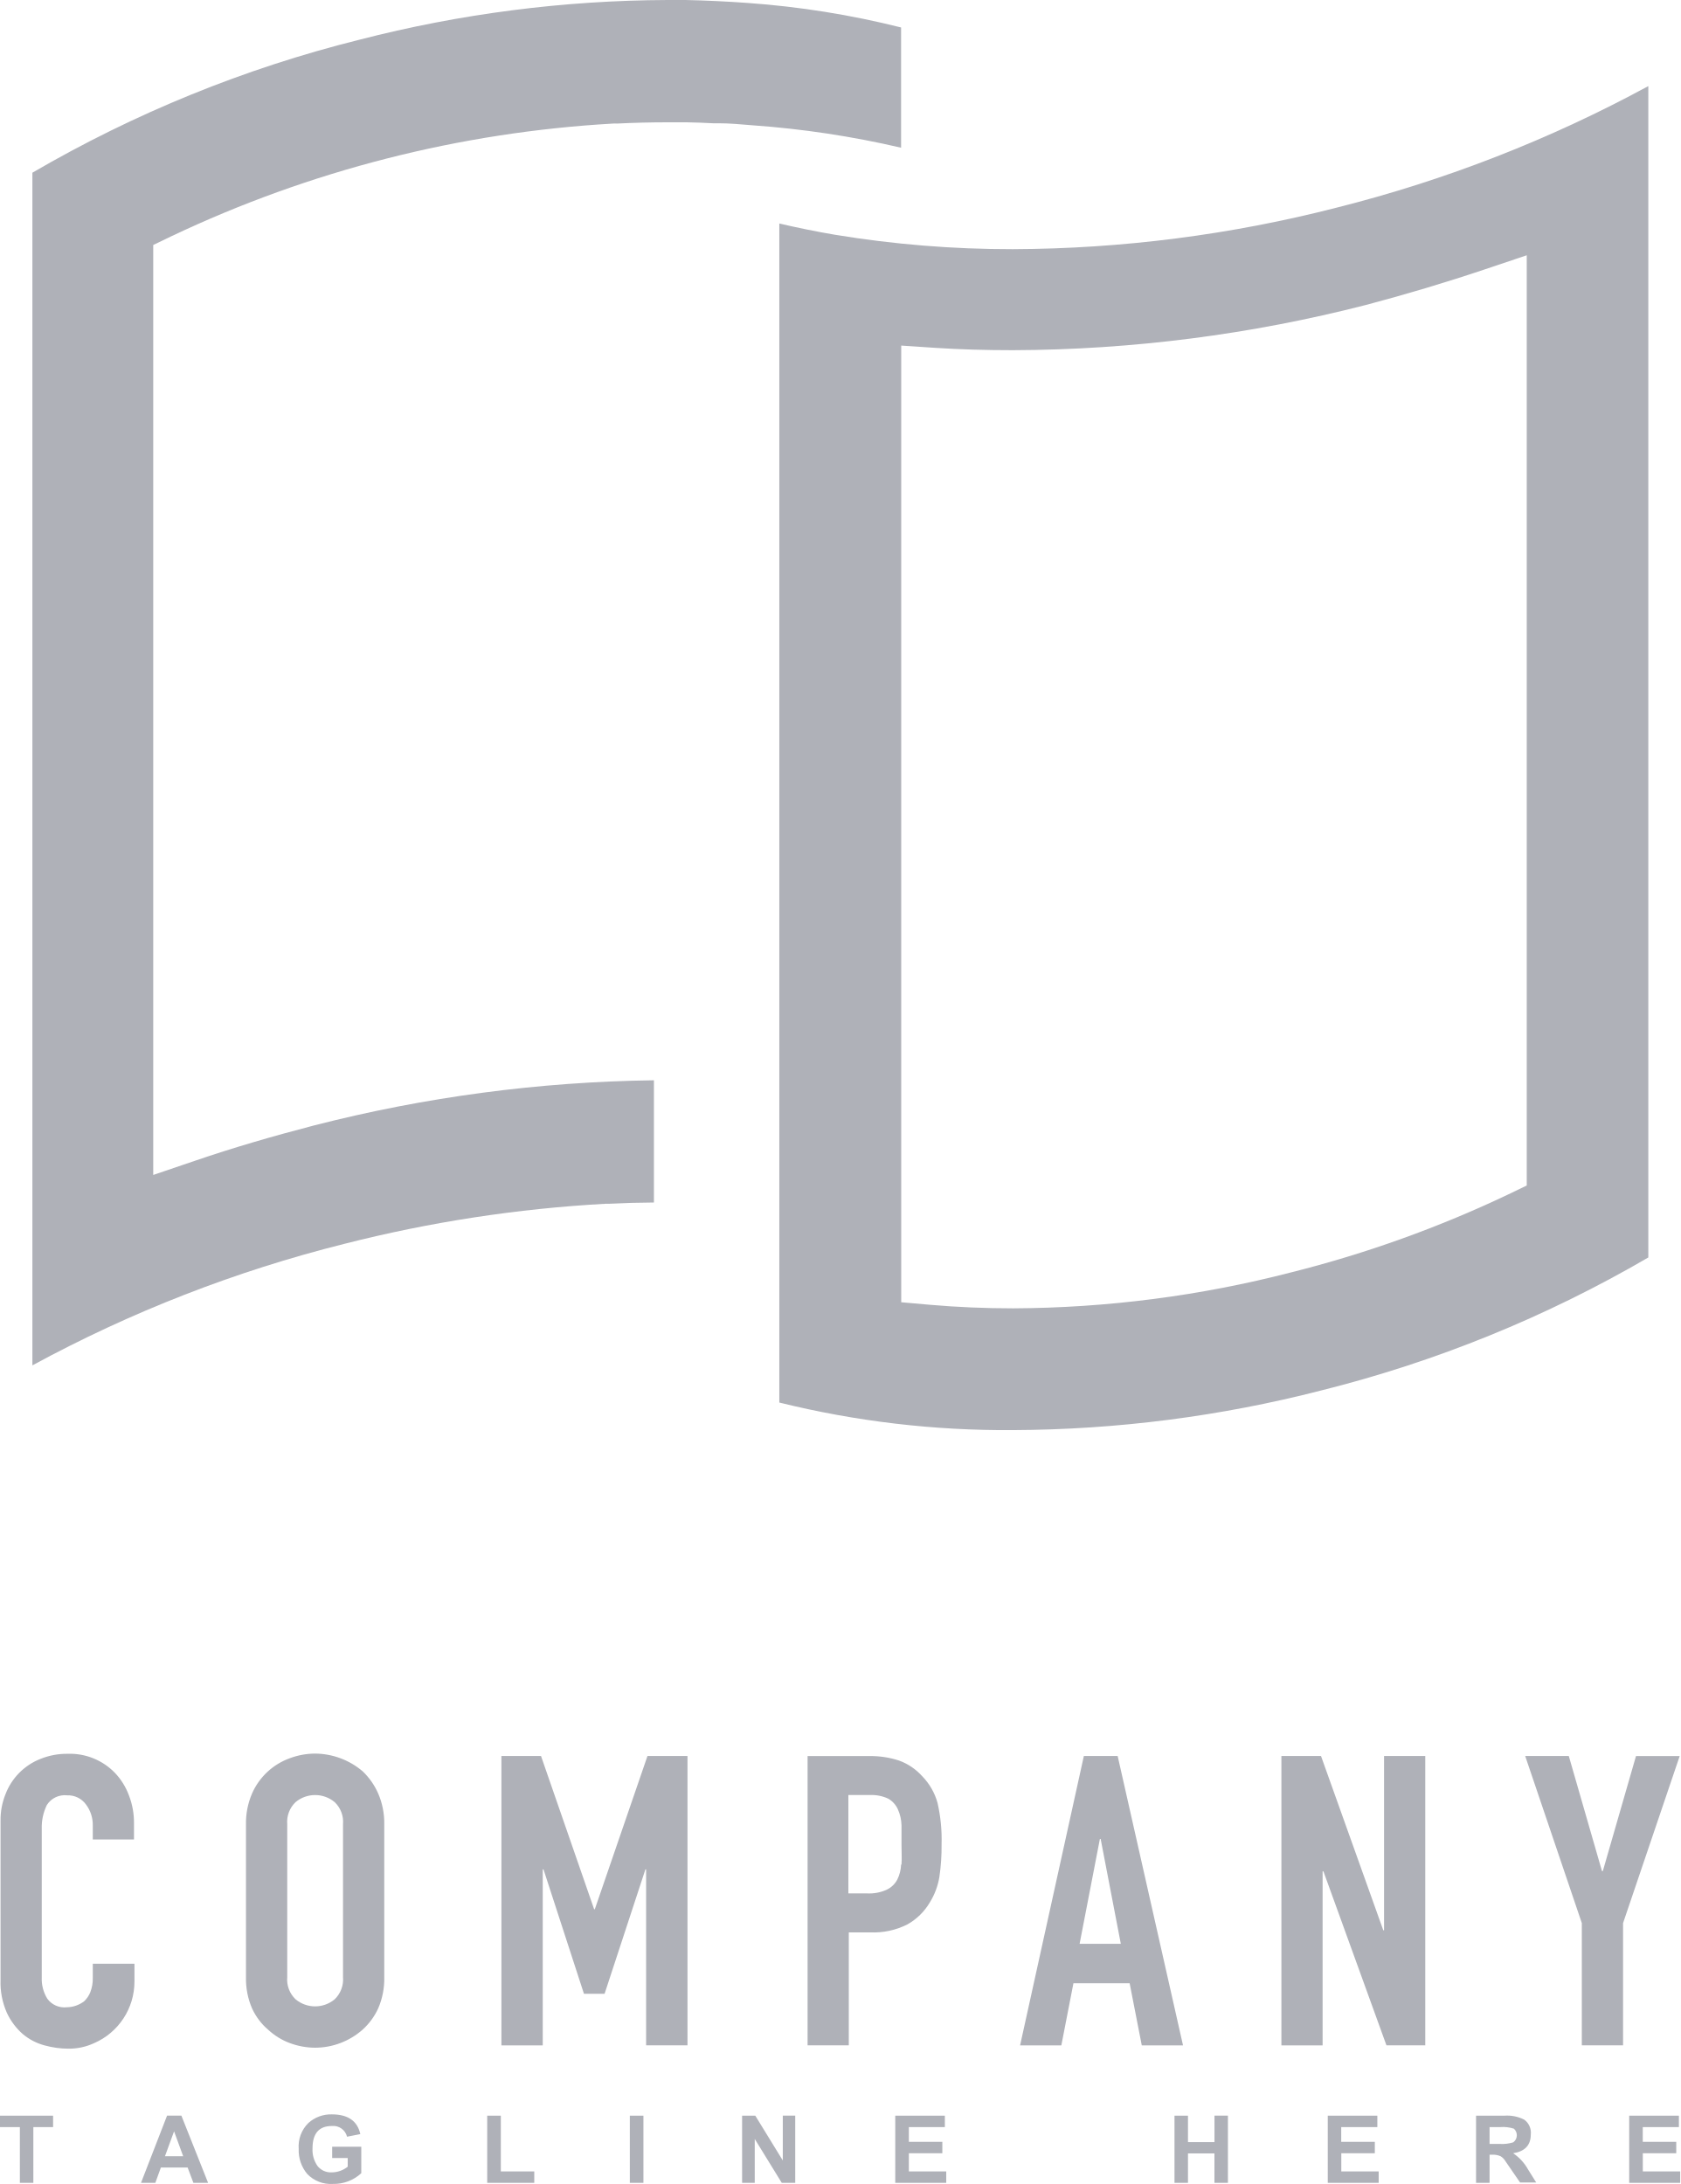
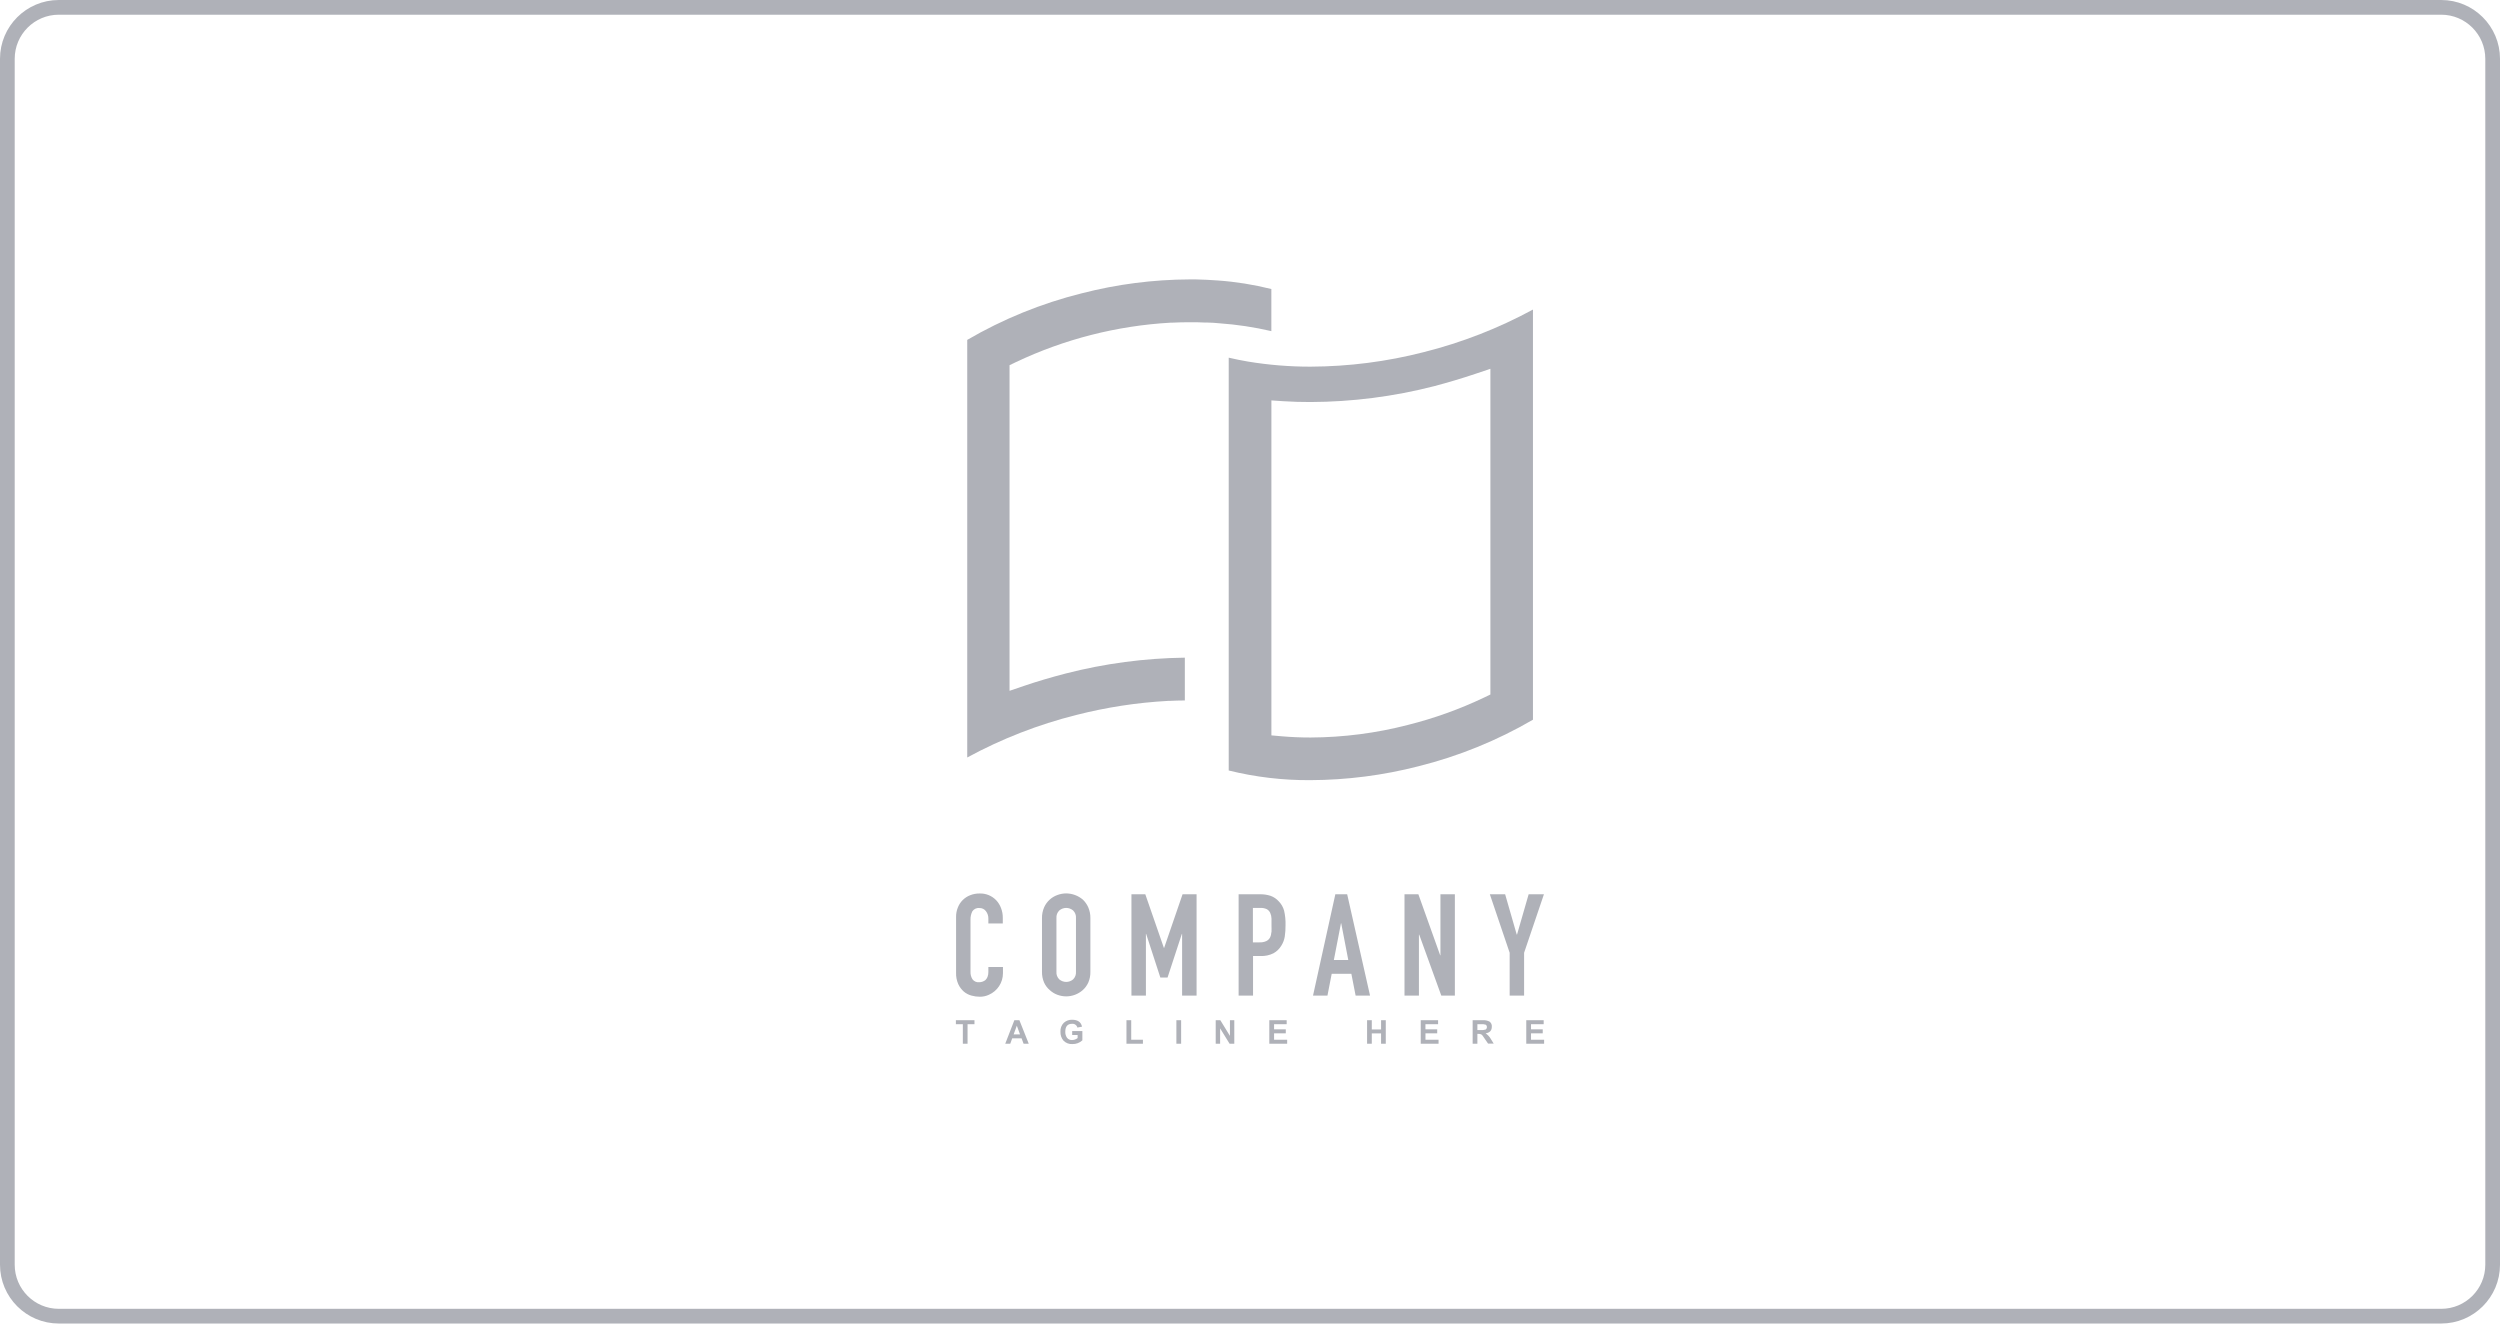
- <svg xmlns="http://www.w3.org/2000/svg" width="40" height="52" fill="none">
-   <path d="M16.977 2.935h.136c.253 0 .527.025.797.048 1.193.084 2.377.263 3.542.534V.654A21.09 21.09 0 0017.797.07 29.24 29.24 0 0016.319 0h-.427c-2.475.01-4.94.327-7.337.946-2.73.68-5.35 1.747-7.784 3.166v28.397a31.634 31.634 0 017.42-2.892 32.36 32.36 0 016.228-.956h.084c.351-.018.703-.028 1.065-.03v-2.91a34.328 34.328 0 00-8.095 1.076c-.98.255-1.925.53-2.813.834l-1.012.344V5.833l.432-.208a28.275 28.275 0 0110.516-2.683.627.627 0 01.091 0c.403-.02.808-.03 1.205-.03h.455c.21.005.42.01.63.023z" fill="#AFB1B8" />
-   <path d="M24.11 5.933a25.913 25.913 0 01-4.234-.344c-.45-.076-.893-.168-1.323-.267v28.072c1.82.45 3.69.67 5.565.656a29.943 29.943 0 007.337-.944 29.815 29.815 0 007.786-3.166V2.05a31.777 31.777 0 01-7.417 2.893c-2.52.648-5.112.98-7.713.99zm11.225.485l1.012-.34v22.148l-.433.209a27.764 27.764 0 01-5.173 1.859c-2.163.56-4.387.847-6.62.857-.668 0-1.33-.028-1.973-.084l-.693-.061V8.228l.807.054c.587.038 1.194.056 1.854.056 2.835-.01 5.659-.372 8.406-1.078.944-.25 1.882-.529 2.813-.842zM2.737 42.212a1.492 1.492 0 00-1.125-.455 1.674 1.674 0 00-.65.122 1.463 1.463 0 00-.832.842c-.08.2-.12.413-.117.628v3.794c-.01.267.042.533.149.778.09.194.219.368.38.509.151.127.33.22.52.27.185.051.376.078.567.078.212.002.42-.043.612-.132a1.597 1.597 0 00.96-1.465v-.425h-.992v.339a.882.882 0 01-.059.338.608.608 0 01-.144.214.697.697 0 01-.415.145.504.504 0 01-.465-.204.899.899 0 01-.132-.509v-3.537c-.006-.196.036-.39.122-.567a.507.507 0 01.485-.229.526.526 0 01.443.214.806.806 0 01.165.508v.328h.981v-.386a1.788 1.788 0 00-.121-.664 1.562 1.562 0 00-.332-.534zM8.629 42.17a1.765 1.765 0 00-1.128-.418c-.202.001-.403.037-.592.107a1.559 1.559 0 00-.908.842c-.1.232-.15.482-.145.735v3.639c-.006.255.043.51.145.745.09.195.22.369.384.508.152.14.33.25.524.32.19.07.39.106.592.107a1.714 1.714 0 001.128-.427c.158-.142.286-.315.374-.508.102-.235.151-.49.145-.745v-3.64a1.77 1.77 0 00-.145-.734 1.643 1.643 0 00-.374-.532zm-.463 4.904a.654.654 0 01-.197.527.727.727 0 01-.934 0 .651.651 0 01-.197-.526v-3.64a.654.654 0 01.197-.526.727.727 0 01.934 0 .651.651 0 01.197.527v3.639zM16.367 48.7v-6.89h-.953l-1.253 3.647h-.017L12.88 41.81h-.943v6.89h.984v-4.191h.018l.963 2.962h.491l.972-2.962h.017v4.19h.984zM21.958 42.294c-.152-.17-.343-.3-.557-.377a2.184 2.184 0 00-.713-.106h-1.462v6.888h.981v-2.69h.506c.307.014.611-.05.886-.188a1.43 1.43 0 00.538-.527c.114-.183.19-.387.226-.6.038-.259.056-.52.053-.783.01-.33-.023-.661-.096-.984a1.466 1.466 0 00-.362-.633zm-.506 2.1a.868.868 0 01-.091.359.553.553 0 01-.253.241 1.007 1.007 0 01-.463.087h-.448v-2.342h.506a.941.941 0 01.443.086.556.556 0 01.23.255c.054.12.083.251.086.384v.457c0 .16.01.326 0 .473h-.01zM26.608 41.81h-.805l-1.518 6.89h.982l.288-1.48h1.338l.289 1.48h.982l-1.556-6.89zm-.906 4.471l.483-2.497h.018l.48 2.497h-.981zM32.95 45.96h-.018l-1.483-4.15h-.943v6.89h.981v-4.143h.02l1.5 4.142h.924V41.81h-.981v4.15zM38.948 41.81l-.79 2.74h-.02l-.79-2.74H36.31l1.348 3.978v2.911h.982v-2.911l1.348-3.977h-1.04zM0 50.645h.473v1.327h.321v-1.327h.47v-.272H0v.272zM3.977 50.373l-.62 1.599h.341l.132-.364h.637l.137.364h.35l-.636-1.6h-.341zm-.05.966l.217-.593.217.593h-.435zM7.908 51.382h.37v.206a.613.613 0 01-.38.135.404.404 0 01-.34-.153.669.669 0 01-.118-.417c0-.356.154-.534.46-.534a.337.337 0 01.362.255l.316-.062c-.068-.312-.293-.47-.678-.47a.804.804 0 00-.559.206.78.78 0 00-.23.615.873.873 0 00.205.6.776.776 0 00.607.235.96.96 0 00.678-.255v-.63h-.693v.27zM11.923 50.373h-.324v1.599h1.12V51.7h-.796v-1.327zM15.318 50.373h-.324v1.599h.324v-1.6zM18.636 51.44l-.655-1.067h-.314v1.599h.301v-1.045l.643 1.045h.321v-1.6h-.296v1.069zM21.637 51.268h.797v-.272h-.797v-.351h.857v-.272h-1.181v1.599h1.214V51.7h-.89v-.432zM28.912 51.003h-.63v-.63h-.321v1.599h.321v-.7h.63v.7h.321v-1.6h-.32v.631zM31.93 51.268h.8v-.272h-.8v-.351h.86v-.272H31.61v1.599h1.212V51.7h-.89v-.432zM36.023 51.268c.278-.044.42-.191.42-.445a.383.383 0 00-.157-.356.904.904 0 00-.468-.094h-.678v1.599h.322v-.669h.063a.431.431 0 01.2.036c.047.029.086.069.114.117l.349.508h.384l-.195-.312a1.115 1.115 0 00-.354-.384zm-.324-.222h-.237v-.401h.253a.84.84 0 01.326.038.21.21 0 01-.015.325.913.913 0 01-.327.038zM39.11 51.268h.796v-.272h-.797v-.351h.86v-.272h-1.183v1.599H40V51.7h-.89v-.432z" fill="#AFB1B8" />
+ <svg xmlns="http://www.w3.org/2000/svg" width="170" height="90" fill="none">
+   <rect x=".5" y=".5" width="169" height="89" rx="3.5" stroke="#AFB1B8" />
+   <path d="M81.977 21.934h.136c.254 0 .527.026.797.049a22.64 22.64 0 013.542.534v-2.863c-1.2-.301-2.422-.496-3.656-.583A29.224 29.224 0 0081.32 19h-.427c-2.475.01-4.94.327-7.337.946-2.73.68-5.35 1.747-7.784 3.166v28.397a31.633 31.633 0 017.42-2.892 32.36 32.36 0 016.228-.956h.084c.352-.018.703-.028 1.065-.03v-2.91a34.329 34.329 0 00-8.095 1.076c-.98.255-1.925.53-2.813.834l-1.012.344V24.833l.432-.208a28.276 28.276 0 0110.516-2.683.63.63 0 01.091 0c.403-.02.808-.03 1.205-.03h.455c.21.005.42.01.63.023z" fill="#AFB1B8" />
+   <path d="M89.11 24.933a25.923 25.923 0 01-4.234-.344c-.45-.076-.893-.167-1.323-.267v28.072c1.82.45 3.69.67 5.565.656a29.943 29.943 0 007.337-.944 29.809 29.809 0 007.786-3.166V21.05a31.767 31.767 0 01-7.417 2.893c-2.52.648-5.111.98-7.713.99zm11.225.485l1.012-.34v22.148l-.433.209a27.746 27.746 0 01-5.173 1.859c-2.163.56-4.387.847-6.62.857-.668 0-1.33-.028-1.973-.084l-.693-.061V27.228l.807.054a28.38 28.38 0 001.854.056c2.835-.01 5.659-.372 8.406-1.078.944-.25 1.882-.529 2.813-.842zM67.737 61.212a1.492 1.492 0 00-1.125-.455 1.672 1.672 0 00-.65.122 1.464 1.464 0 00-.832.842c-.08.2-.12.413-.117.628v3.794c-.01.267.042.533.149.778.09.195.219.368.38.509.151.127.33.22.52.27.185.051.376.078.567.078.212.002.42-.043.612-.132a1.599 1.599 0 00.96-1.465v-.424h-.992v.338a.881.881 0 01-.059.338.609.609 0 01-.144.214.697.697 0 01-.415.145.503.503 0 01-.465-.204.898.898 0 01-.132-.508v-3.538c-.006-.196.036-.39.122-.567a.507.507 0 01.485-.229.527.527 0 01.443.214.806.806 0 01.165.509v.328h.981v-.387a1.786 1.786 0 00-.121-.664 1.562 1.562 0 00-.332-.534zM73.629 61.17a1.765 1.765 0 00-1.128-.418c-.202 0-.403.037-.592.107A1.56 1.56 0 0071 61.7c-.1.231-.15.482-.145.735v3.638c-.006.256.043.51.145.746.09.195.22.369.384.508.152.14.33.25.524.32.19.07.39.106.592.107a1.714 1.714 0 001.128-.427c.158-.142.285-.315.374-.508.102-.235.151-.49.144-.746v-3.639a1.77 1.77 0 00-.144-.734 1.641 1.641 0 00-.374-.532zm-.463 4.904a.656.656 0 01-.197.527.727.727 0 01-.934 0 .65.65 0 01-.197-.527v-3.639a.653.653 0 01.197-.526.726.726 0 01.934 0 .652.652 0 01.197.526v3.64zM81.367 67.7v-6.89h-.953l-1.253 3.647h-.017l-1.263-3.646h-.943v6.888h.984v-4.19h.017l.964 2.962h.491l.971-2.962h.018v4.19h.984zM86.958 61.294c-.152-.17-.343-.3-.557-.377a2.184 2.184 0 00-.713-.107h-1.462v6.89h.981v-2.691h.506c.307.014.611-.051.886-.188a1.43 1.43 0 00.538-.527c.114-.183.19-.387.226-.6a4.9 4.9 0 00.053-.783c.01-.33-.023-.662-.096-.984a1.466 1.466 0 00-.362-.633zm-.506 2.1a.868.868 0 01-.091.359.552.552 0 01-.253.241 1.006 1.006 0 01-.463.087h-.448v-2.342h.506a.942.942 0 01.443.086.556.556 0 01.23.254c.054.121.083.252.086.384v.458c0 .16.01.326 0 .473h-.01zM91.608 60.81h-.805l-1.518 6.89h.982l.288-1.48h1.338l.289 1.48h.981l-1.555-6.89zm-.906 4.471l.483-2.497h.018l.48 2.497h-.981zM97.95 64.96h-.018l-1.483-4.15h-.943v6.89h.981v-4.143h.02l1.5 4.142h.924v-6.888h-.981v4.15zM103.948 60.81l-.79 2.74h-.02l-.789-2.74h-1.04l1.348 3.978v2.911h.982v-2.911l1.348-3.977h-1.039zM65 69.644h.473v1.328h.321v-1.328h.47v-.272H65v.272zM68.977 69.372l-.62 1.6h.341l.132-.364h.638l.136.364h.35l-.636-1.6h-.341zm-.05.967l.217-.593.217.593h-.435zM72.908 70.382h.37v.206a.613.613 0 01-.38.135.404.404 0 01-.34-.153.67.67 0 01-.118-.417c0-.356.154-.534.46-.534a.337.337 0 01.362.255l.316-.061c-.068-.313-.293-.47-.678-.47a.804.804 0 00-.559.205.78.78 0 00-.23.615.872.872 0 00.205.6.776.776 0 00.607.234.96.96 0 00.678-.254v-.63h-.693v.27zM76.923 69.372h-.324v1.6h1.12V70.7h-.796v-1.328zM80.317 69.372h-.323v1.6h.323v-1.6zM83.636 70.44l-.655-1.068h-.313v1.6h.3v-1.045l.643 1.045h.321v-1.6h-.296v1.069zM86.637 70.267h.797v-.272h-.797v-.35h.857v-.273h-1.181v1.6h1.214V70.7h-.89v-.433zM93.912 70.003h-.63v-.63h-.321v1.599h.321v-.7h.63v.7h.321v-1.6h-.32v.631zM96.93 70.267h.8v-.272h-.8v-.35h.86v-.273H96.61v1.6h1.212V70.7h-.89v-.433zM101.023 70.268c.279-.044.42-.191.42-.445a.38.38 0 00-.157-.356.903.903 0 00-.468-.094h-.678v1.599h.322v-.669h.063a.433.433 0 01.2.036c.047.029.086.069.114.117l.349.508h.384l-.195-.312a1.11 1.11 0 00-.354-.384zm-.324-.222h-.237v-.401h.253a.838.838 0 01.326.038.212.212 0 01.046.255.213.213 0 01-.061.07.915.915 0 01-.327.038zM104.109 70.267h.797v-.272h-.797v-.35h.861v-.273h-1.184v1.6H105V70.7h-.891v-.433z" fill="#AFB1B8" />
</svg>
